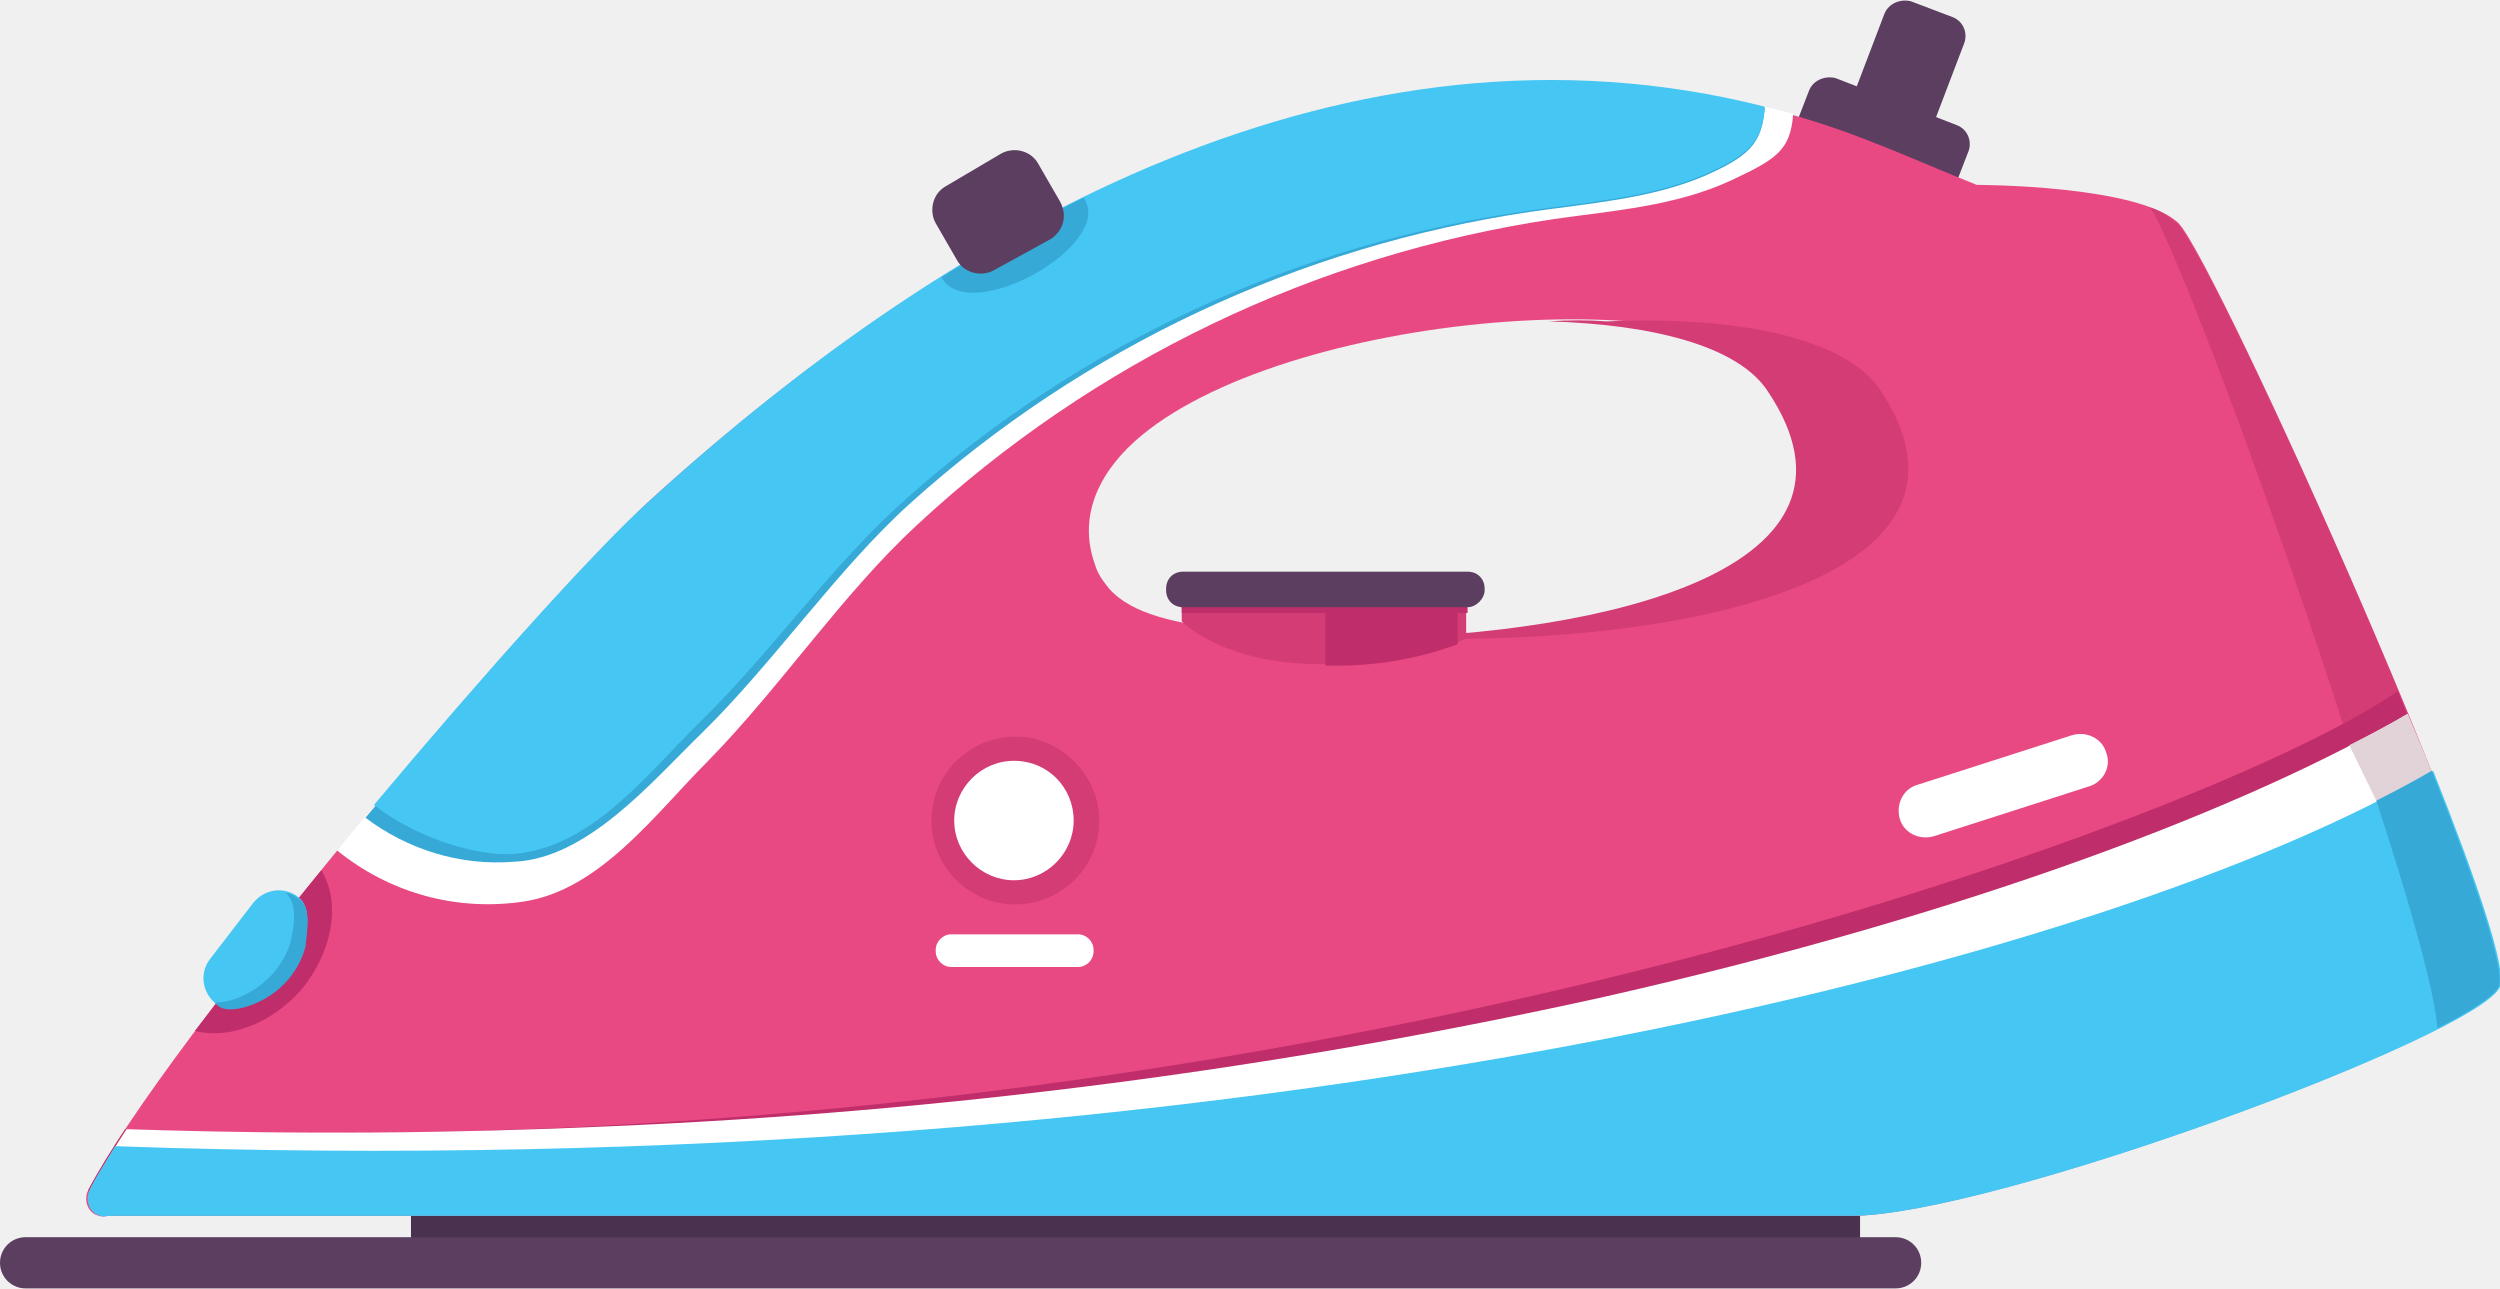
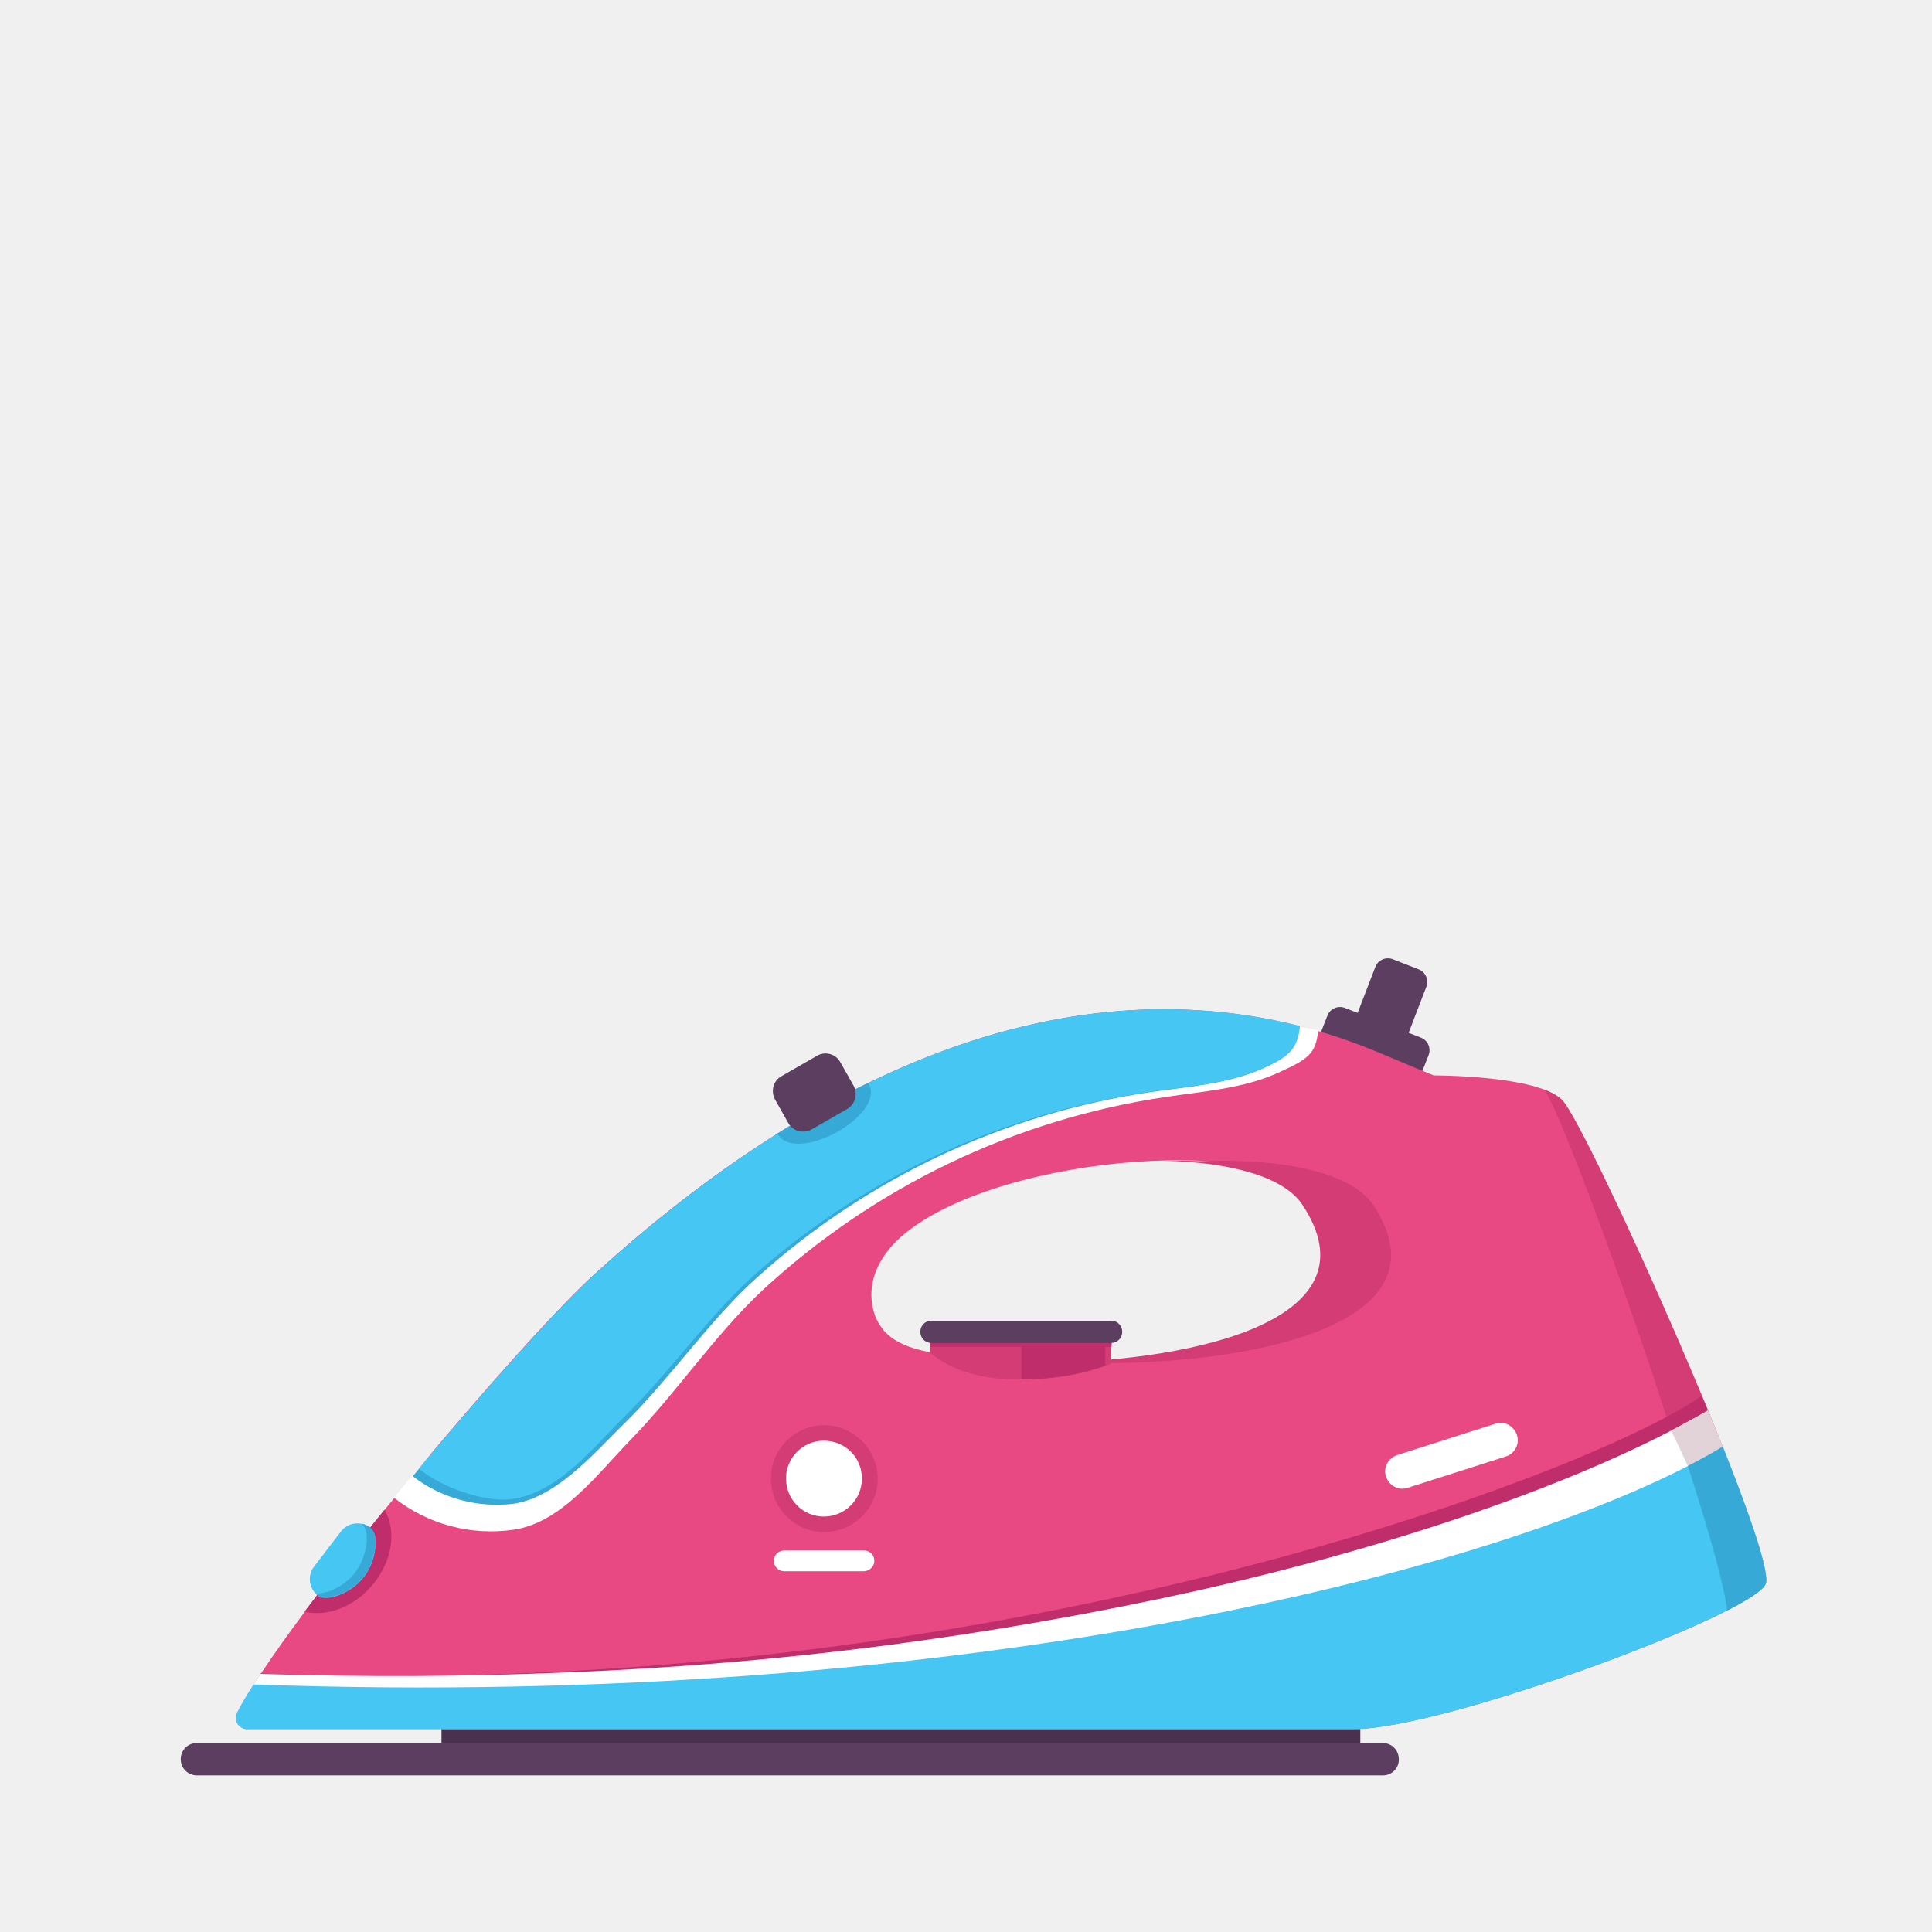
- <svg xmlns="http://www.w3.org/2000/svg" xmlns:xlink="http://www.w3.org/1999/xlink" version="1.1" id="Layer_1" x="0px" y="0px" width="175.8px" height="90.6px" viewBox="0 0 175.8 90.6" style="enable-background:new 0 0 175.8 90.6;" xml:space="preserve">
+ <svg xmlns="http://www.w3.org/2000/svg" xmlns:xlink="http://www.w3.org/1999/xlink" x="0px" y="0px" width="512px" height="512px" viewBox="0 0 512 512" style="enable-background:new 0 0 512 512;" xml:space="preserve">
  <style type="text/css">
	.st0{clip-path:url(#SVGID_2_);}
	.st1{fill:#5B3E60;}
	.st2{fill:#4A314F;}
	.st3{fill:#E94982;}
	.st4{fill:#D33C75;}
	.st5{fill:#BF2E6A;}
	.st6{fill:#FFFFFF;}
	.st7{fill:#E2D3D9;}
	.st8{fill:#45C6F3;}
	.st9{fill:#36A9D7;}
</style>
  <g id="Group_18166" transform="translate(0 0)">
    <g>
      <defs>
-         <rect id="SVGID_1_" width="175.8" height="90.6" />
+         <rect id="SVGID_1_" x="47.9" y="253.9" width="420.1" height="216.6" />
      </defs>
      <clipPath id="SVGID_2_">
        <use xlink:href="#SVGID_1_" style="overflow:visible;" />
      </clipPath>
      <g id="Group_18077" transform="translate(0 0)" class="st0">
-         <path id="Path_21828" class="st1" d="M133,12.4l-2.9-1.1c-0.8-0.3-1.1-1.2-0.8-1.9l3.2-8.4c0.3-0.8,1.2-1.1,1.9-0.9l2.9,1.1     c0.8,0.3,1.1,1.2,0.8,1.9l-3.2,8.4C134.6,12.3,133.7,12.7,133,12.4" />
-         <path id="Path_21829" class="st1" d="M135.3,14.7l-8.5-3.3c-0.8-0.3-1.1-1.2-0.8-1.9l1.2-3.1c0.3-0.8,1.2-1.1,1.9-0.9l8.5,3.3     c0.8,0.3,1.1,1.2,0.8,1.9l-1.2,3.1C136.9,14.6,136.1,15,135.3,14.7" />
-         <rect id="Rectangle_11773" x="28.9" y="85.5" class="st2" width="101.9" height="3.3" />
-         <path id="Path_21830" class="st1" d="M133.3,90.6H1.8c-1,0-1.8-0.8-1.8-1.8S0.8,87,1.8,87h131.5c1,0,1.8,0.8,1.8,1.8     S134.3,90.6,133.3,90.6" />
-         <path id="Path_21831" class="st3" d="M153.2,15.7C150.4,13,139,13,139,13c-3.5-1.4-7-3-10.6-4.2c-30.8-10.1-60.2,6-82.6,26.3     c-8.2,7.5-34.2,38.2-39.6,48.6c-0.3,0.6-0.1,1.4,0.5,1.7c0.2,0.1,0.5,0.2,0.8,0.1h122.6c9.9,0,44.1-12.7,45.6-16.1     S155.9,18.5,153.2,15.7 M78,41.4c-0.4-0.5-0.8-1-1-1.7c-1.3-3.6,0.5-6.8,3.3-9.1c10.8-8.9,41.8-11.3,47.1-3.2     c9,13.6-14.4,17.9-32.1,17.6c-3.4,0-6.8-0.3-10.1-0.8C82.8,43.7,79.7,43.3,78,41.4" />
-         <path id="Path_21832" class="st4" d="M170.5,53.1c-6.1-15.2-15.6-35.6-17.4-37.4c-0.6-0.5-1.2-0.9-1.9-1.1     c1.9,2.8,10.2,25.2,14.9,40.6C167.6,54.5,169.1,53.8,170.5,53.1" />
-         <path id="Path_21833" class="st5" d="M7.5,84.3h122.6c9.9,0,44.1-12.7,45.6-16.1c-0.4-2.6-4.3-12.9-7.1-19.6     c-12.2,8.6-78.8,34-159.8,30.8c-0.9,1.4-1.8,2.8-2.6,4.3C6.5,84.1,7,84.3,7.5,84.3" />
-         <path id="Path_21834" class="st6" d="M7.5,84.3h122.6c9.9,0,44.1-12.7,45.6-16.1c-0.4-2.6-3.7-11.3-6.4-18     c-10.9,6.4-30.4,14-56.5,19.9c-23,5.1-46.4,8.1-69.9,9.1c-10.9,0.5-22.2,0.6-34,0.2c-0.9,1.4-1.8,2.8-2.6,4.3     C6.5,84.1,7,84.3,7.5,84.3" />
-         <path id="Path_21835" class="st7" d="M169.3,50.2c-1.3,0.8-4.1,2.2-4.1,2.2l1.9,3.9c0,0,8.2,12.7,8.6,11.9     C175.3,65.6,172,56.3,169.3,50.2" />
-         <path id="Path_21836" class="st8" d="M8.1,80.6c-0.7,1.2-1.4,2.2-1.8,3.1c-0.3,0.6-0.1,1.4,0.5,1.7c0.2,0.1,0.5,0.2,0.8,0.1     h122.6c9.9,0,44.1-12.7,45.6-16.1c0.5-1.2-1.6-7.4-4.7-15.2C148.6,67.5,87.3,83.4,8.1,80.6" />
-         <path id="Path_21837" class="st9" d="M171,54.2c-1.2,0.7-2.5,1.4-3.9,2.1c2.4,7.3,4.1,13.4,4.3,16c2.4-1.2,4-2.3,4.3-2.9     C176.2,68.3,174.1,62,171,54.2" />
-         <path id="Path_21838" class="st6" d="M36.8,63.4c5.4-0.8,9.3-6.2,13-9.9c5.1-5.2,9.4-11.7,14.7-16.6c12.4-11.5,28-19,44.8-21.5     c4.2-0.6,8.5-0.9,12.4-2.7c3.2-1.5,4.2-2.1,4.4-4.7c-29.8-7.8-58.2,8.3-79.9,28.9c-3.9,3.7-14.6,13-22.5,22.9     C27.4,62.8,32.1,64.1,36.8,63.4" />
-         <path id="Path_21839" class="st9" d="M36.1,60.6c5.2-0.2,9.7-5.6,13.3-9.1c5-4.9,9.5-11.5,14.6-16.1c12.2-11,27.4-18.1,43.6-20.5     c4.1-0.6,8.4-0.9,12.2-2.5c3.2-1.4,4.1-2.3,4.3-4.8c-29.2-7.4-57,8.2-78.3,27.6c-3.9,3.5-12.3,13-20.1,22.3     C28.6,59.7,32.3,60.9,36.1,60.6" />
-         <path id="Path_21840" class="st8" d="M36.6,60c5.3-0.7,9.1-5.8,12.7-9.3c5-4.9,9.2-11,14.4-15.6C76,24.1,91.3,17.1,107.6,14.8     c4.1-0.6,8.4-0.9,12.2-2.5c3.2-1.4,4.1-2.3,4.3-4.8c-29.2-7.4-57,8.2-78.3,27.6c-3.9,3.5-11.7,12.2-19.5,21.5     C29.3,59,34,60.4,36.6,60" />
-         <path id="Path_21841" class="st9" d="M76.2,13.9c-3.4,1.7-6.8,3.6-10,5.6C68.1,23,78.5,17.2,76.2,13.9" />
-         <path id="Path_21842" class="st4" d="M132.2,27.4c-2.5-3.7-10.3-5.2-19.2-4.8c-1.3-0.1-2.7-0.1-4.1,0c7.2,0.2,13.3,1.7,15.4,4.9     C132.7,40,113,44.6,95.9,44.9c1.3,0,2.5,0,3.8,0c0.1,0,0.2,0,0.3,0C117.8,45.3,141.2,40.9,132.2,27.4" />
-         <path id="Path_21843" class="st4" d="M83.1,43.7v-0.9c0-0.4,0.3-0.7,0.6-0.8h18.8c0.4,0,0.7,0.4,0.6,0.8v2.1     c0,0-3.4,1.8-10.3,1.8C86,46.7,83.1,43.7,83.1,43.7" />
-         <path id="Path_21844" class="st5" d="M102.5,42.1h-9.3v4.7c3.2,0.1,6.3-0.4,9.3-1.5V42.1z" />
-         <path id="Path_21845" class="st5" d="M103.2,43.1v-0.3c0-0.4-0.3-0.7-0.6-0.8H83.7c-0.4,0-0.7,0.4-0.6,0.8v0.3H103.2z" />
-         <path id="Path_21846" class="st1" d="M103.2,42.7h-20c-0.7,0-1.2-0.5-1.2-1.2v-0.1c0-0.7,0.5-1.2,1.2-1.2h20     c0.7,0,1.2,0.5,1.2,1.2v0.1C104.4,42.1,103.8,42.7,103.2,42.7" />
-         <path id="Path_21847" class="st5" d="M21.1,69.7c2.3-2.7,2.9-6.2,1.5-8.5c-3.2,3.9-6.2,7.8-8.9,11.3C16.1,73.1,19,72,21.1,69.7" />
-         <path id="Path_21848" class="st8" d="M21.4,66.3l0,0.1c-0.4,1.6-1.5,3-3,3.8c-1.3,0.7-2.6,0.9-3.2,0.4c-1-0.8-1.2-2.2-0.4-3.2     l3-3.9c0.8-1,2.2-1.2,3.2-0.4C21.9,63.8,21.6,65.4,21.4,66.3" />
-         <path id="Path_21849" class="st9" d="M21,63.2c-0.3-0.2-0.6-0.4-0.9-0.4c0.8,0.7,0.6,2.2,0.4,3.1l0,0.1c-0.4,1.6-1.5,3-3,3.8     c-0.7,0.4-1.5,0.7-2.4,0.7c0.1,0.1,0.1,0.1,0.2,0.2c0.5,0.5,1.9,0.3,3.2-0.4c1.5-0.8,2.6-2.2,3-3.8l0-0.1     C21.6,65.4,21.9,63.8,21,63.2" />
-         <path id="Path_21850" class="st4" d="M77.3,57.7c0,3.3-2.7,5.9-5.9,5.9c-3.3,0-5.9-2.7-5.9-5.9c0-3.3,2.7-5.9,5.9-5.9     C74.6,51.8,77.3,54.5,77.3,57.7C77.3,57.7,77.3,57.7,77.3,57.7" />
-         <path id="Path_21851" class="st6" d="M75.5,57.7c0,2.3-1.9,4.2-4.2,4.2s-4.2-1.9-4.2-4.2c0-2.3,1.9-4.2,4.2-4.2     C73.7,53.5,75.5,55.4,75.5,57.7C75.5,57.7,75.5,57.7,75.5,57.7" />
-         <path id="Path_21852" class="st6" d="M146.9,55.3l-10.9,3.5c-1,0.3-2.1-0.2-2.4-1.2c-0.3-1,0.2-2.1,1.2-2.4l0,0l10.9-3.5     c1-0.3,2.1,0.2,2.4,1.2C148.5,53.9,147.9,55,146.9,55.3" />
-         <path id="Path_21853" class="st1" d="M73.9,16.8L69.9,19c-0.9,0.5-2.1,0.2-2.6-0.7l-1.5-2.6c-0.5-0.9-0.2-2.1,0.7-2.6l3.9-2.3     c0.9-0.5,2.1-0.2,2.6,0.7l1.5,2.6C75.1,15.1,74.8,16.2,73.9,16.8" />
-         <path id="Path_21854" class="st6" d="M75.8,68h-8.9c-0.6,0-1.1-0.5-1.1-1.1v-0.1c0-0.6,0.5-1.1,1.1-1.1h8.9     c0.6,0,1.1,0.5,1.1,1.1v0.1C76.9,67.5,76.4,68,75.8,68" />
+         <path id="Path_21828" class="st1" d="M365.7,283.5l-6.9-2.7c-1.8-0.7-2.7-2.8-2-4.6l7.7-20c0.7-1.8,2.8-2.7,4.6-2l6.9,2.7     c1.8,0.7,2.7,2.8,2,4.6l-7.7,20C369.6,283.3,367.6,284.2,365.7,283.5" />
+         <path id="Path_21829" class="st1" d="M371.2,289l-20.3-7.9c-1.8-0.7-2.7-2.8-2-4.6l2.9-7.4c0.7-1.8,2.8-2.7,4.6-2l20.2,7.9     c1.8,0.7,2.7,2.8,2,4.6l-2.9,7.4C375.1,288.8,373.1,289.7,371.2,289" />
+         <rect id="Rectangle_11773" x="117" y="458.2" class="st2" width="243.5" height="7.9" />
+         <path id="Path_21830" class="st1" d="M366.5,470.5H52.2c-2.4,0-4.3-1.9-4.3-4.3c0-2.4,1.9-4.3,4.3-4.3h314.2     c2.4,0,4.3,1.9,4.3,4.3C370.8,468.6,368.8,470.5,366.5,470.5" />
+         <path id="Path_21831" class="st3" d="M414,291.5c-6.6-6.6-34-6.5-34-6.5c-8.4-3.3-16.8-7.3-25.3-10.1     c-73.6-24.2-144,14.3-197.3,62.9c-19.6,17.8-81.7,91.2-94.5,116.1c-0.8,1.5-0.2,3.2,1.3,4c0.6,0.3,1.2,0.4,1.8,0.3H359     c23.7,0,105.4-30.3,108.9-38.4C471.4,411.6,420.5,298,414,291.5 M234.3,352.7c-1-1.2-1.8-2.5-2.4-4c-3-8.6,1.3-16.4,7.9-21.8     c25.9-21.2,99.8-26.9,112.5-7.7c21.5,32.4-34.4,42.9-76.7,42c-8.1-0.1-16.1-0.8-24.1-2C245.7,358.3,238.4,357.3,234.3,352.7" />
+         <path id="Path_21832" class="st4" d="M455.5,380.9c-14.6-36.3-37.3-85.2-41.6-89.4c-1.3-1.2-2.9-2.1-4.6-2.7     c4.6,6.7,24.3,60.2,35.6,97.1C448.4,384.2,452,382.5,455.5,380.9" />
+         <path id="Path_21833" class="st5" d="M65.9,455.2H359c23.7,0,105.4-30.3,108.9-38.4c-1-6.1-10.4-30.8-16.9-46.9     c-29.2,20.6-188.4,81.3-381.9,73.6c-2.2,3.3-4.3,6.7-6.2,10.3C63.5,454.8,64.7,455.4,65.9,455.2" />
+         <path id="Path_21834" class="st6" d="M65.9,455.3H359c23.7,0,105.4-30.3,108.9-38.4c-1-6.1-8.8-26.9-15.3-43.1     c-26.1,15.3-72.7,33.6-135.1,47.7c-55,12.2-110.9,19.5-167.2,21.7c-26,1.1-53.1,1.3-81.3,0.4c-2.2,3.3-4.3,6.7-6.2,10.3     C63.5,454.8,64.7,455.4,65.9,455.3" />
+         <path id="Path_21835" class="st7" d="M452.6,373.8c-3.1,1.8-9.7,5.3-9.7,5.3l4.4,9.4c0,0,19.7,30.4,20.6,28.3     C466.9,410.7,458.9,388.3,452.6,373.8" />
+         <path id="Path_21836" class="st8" d="M67.2,446.4c-1.8,2.8-3.3,5.3-4.4,7.5c-0.8,1.5-0.2,3.2,1.3,4c0.6,0.3,1.2,0.4,1.8,0.3H359     c23.7,0,105.4-30.3,108.9-38.4c1.2-2.8-3.9-17.7-11.3-36.4C403.1,415.3,256.5,453.2,67.2,446.4" />
+         <path id="Path_21837" class="st9" d="M456.5,383.4c-2.8,1.7-5.9,3.4-9.2,5.1c5.7,17.6,9.7,31.9,10.4,38.3c5.7-2.9,9.5-5.4,10.2-7     C469,417,464,402.1,456.5,383.4" />
+         <path id="Path_21838" class="st6" d="M136,405.4c12.8-1.8,22.3-14.8,31-23.7c12.2-12.5,22.4-27.9,35-39.7     c29.7-27.5,67-45.4,107-51.3c9.9-1.5,20.4-2.2,29.7-6.4c7.7-3.5,10.1-4.9,10.6-11.2c-71.3-18.7-139.1,19.8-191,69     c-9.4,8.9-34.9,31.2-53.9,54.8C113.4,404,124.8,407,136,405.4" />
+         <path id="Path_21839" class="st9" d="M134.1,398.7c12.4-0.5,23.2-13.5,31.7-21.8c12-11.8,22.6-27.5,35-38.5     c29.1-26.2,65.4-43.3,104.2-49c9.7-1.4,20-2.1,29.1-6c7.6-3.3,9.7-5.5,10.3-11.4c-69.9-17.6-136.2,19.5-187,65.9     c-9.2,8.4-29.5,31.1-48,53.3C116.3,396.6,125.2,399.3,134.1,398.7" />
+         <path id="Path_21840" class="st8" d="M135.5,397.3c12.6-1.7,21.9-14,30.4-22.3c12-11.8,21.9-26.3,34.3-37.4     c29.5-26,65.9-42.8,104.9-48.3c9.7-1.4,20-2.1,29.1-6c7.6-3.3,9.7-5.5,10.3-11.4c-69.8-17.6-136.2,19.5-187,65.9     c-9.2,8.4-28,29.2-46.5,51.4C117.9,394.8,129.1,398.1,135.5,397.3" />
+         <path id="Path_21841" class="st9" d="M230,287c-8.2,4-16.2,8.5-24,13.4C210.8,309,235.5,295.1,230,287" />
+         <path id="Path_21842" class="st4" d="M363.9,319.3c-5.9-8.8-24.7-12.4-45.8-11.6c-3.1-0.1-6.4-0.1-9.7-0.1     c17.3,0.4,31.7,4.1,36.7,11.6c20.1,30.2-27.1,41.3-67.8,42c3,0,6.1,0,9.2,0c0.3,0,0.5,0,0.8,0     C329.4,362.1,385.4,351.7,363.9,319.3" />
+         <path id="Path_21843" class="st4" d="M246.5,358.4v-2.1c-0.1-0.9,0.6-1.7,1.5-1.8h45c0.9,0.1,1.6,0.9,1.5,1.8v5     c0,0-8.2,4.3-24.7,4.3S246.5,358.4,246.5,358.4" />
+         <path id="Path_21844" class="st5" d="M292.9,354.4h-22.2v11.1c7.6,0.1,15.1-1.1,22.2-3.6V354.4z" />
+         <path id="Path_21845" class="st5" d="M294.6,356.9v-0.6c0.1-0.9-0.6-1.7-1.5-1.8h-45c-0.9,0.1-1.6,0.9-1.5,1.8v0.6H294.6z" />
+         <path id="Path_21846" class="st1" d="M294.5,355.9h-47.7c-1.6,0-2.9-1.3-2.9-2.9v-0.1c0-1.6,1.3-2.9,2.9-2.9h47.7     c1.6,0,2.9,1.3,2.9,2.9v0.1C297.4,354.6,296.1,355.9,294.5,355.9" />
+         <path id="Path_21847" class="st5" d="M98.4,420.4c5.6-6.4,6.8-14.7,3.5-20.3c-7.6,9.3-14.9,18.6-21.2,27     C86.4,428.5,93.4,426.1,98.4,420.4" />
+         <path id="Path_21848" class="st8" d="M99.1,412.4l-0.1,0.3c-1,3.9-3.6,7.2-7.2,9.1c-3,1.7-6.3,2.2-7.6,1c-2.3-1.8-2.8-5.2-1-7.6     l7.2-9.4c1.8-2.3,5.2-2.8,7.6-1C100.2,406.5,99.6,410.1,99.1,412.4" />
+         <path id="Path_21849" class="st9" d="M98.1,404.8c-0.7-0.5-1.4-0.9-2.3-1c2,1.7,1.5,5.2,0.9,7.5l-0.1,0.3c-1,3.9-3.6,7.2-7.2,9.1     c-1.7,1-3.7,1.6-5.7,1.6c0.1,0.1,0.3,0.3,0.4,0.4c1.2,1.2,4.5,0.7,7.6-1c3.6-1.9,6.2-5.2,7.2-9.1l0.1-0.3     C99.6,410.1,100.2,406.5,98.1,404.8" />
+         <path id="Path_21850" class="st4" d="M232.6,391.9c0,7.8-6.4,14.1-14.2,14.1c-7.8,0-14.1-6.4-14.1-14.2c0-7.8,6.4-14.1,14.1-14.1     C226.2,377.7,232.6,384.1,232.6,391.9C232.6,391.9,232.6,391.9,232.6,391.9" />
+         <path id="Path_21851" class="st6" d="M228.4,391.9c0,5.5-4.5,10-10.1,10c-5.5,0-10-4.5-10-10.1c0-5.5,4.5-10,10-10     C224,381.8,228.5,386.3,228.4,391.9C228.4,391.9,228.4,391.9,228.4,391.9" />
+         <path id="Path_21852" class="st6" d="M399,386l-26,8.3c-2.4,0.8-4.9-0.6-5.7-3s0.6-4.9,3-5.7l0,0l26-8.3c2.4-0.8,4.9,0.6,5.7,3     C402.8,382.7,401.4,385.3,399,386" />
+         <path id="Path_21853" class="st1" d="M224.5,293.9l-9.4,5.4c-2.2,1.2-5,0.5-6.2-1.7l-3.5-6.2c-1.2-2.2-0.5-5,1.7-6.2l9.4-5.4     c2.2-1.3,5-0.5,6.2,1.7l3.5,6.2C227.4,289.9,226.6,292.7,224.5,293.9" />
+         <path id="Path_21854" class="st6" d="M229,416.4h-21.2c-1.5,0-2.7-1.2-2.7-2.7v-0.1c0-1.5,1.2-2.7,2.7-2.7H229     c1.5,0,2.7,1.2,2.7,2.7v0.1C231.7,415.1,230.5,416.3,229,416.4" />
      </g>
    </g>
  </g>
</svg>
